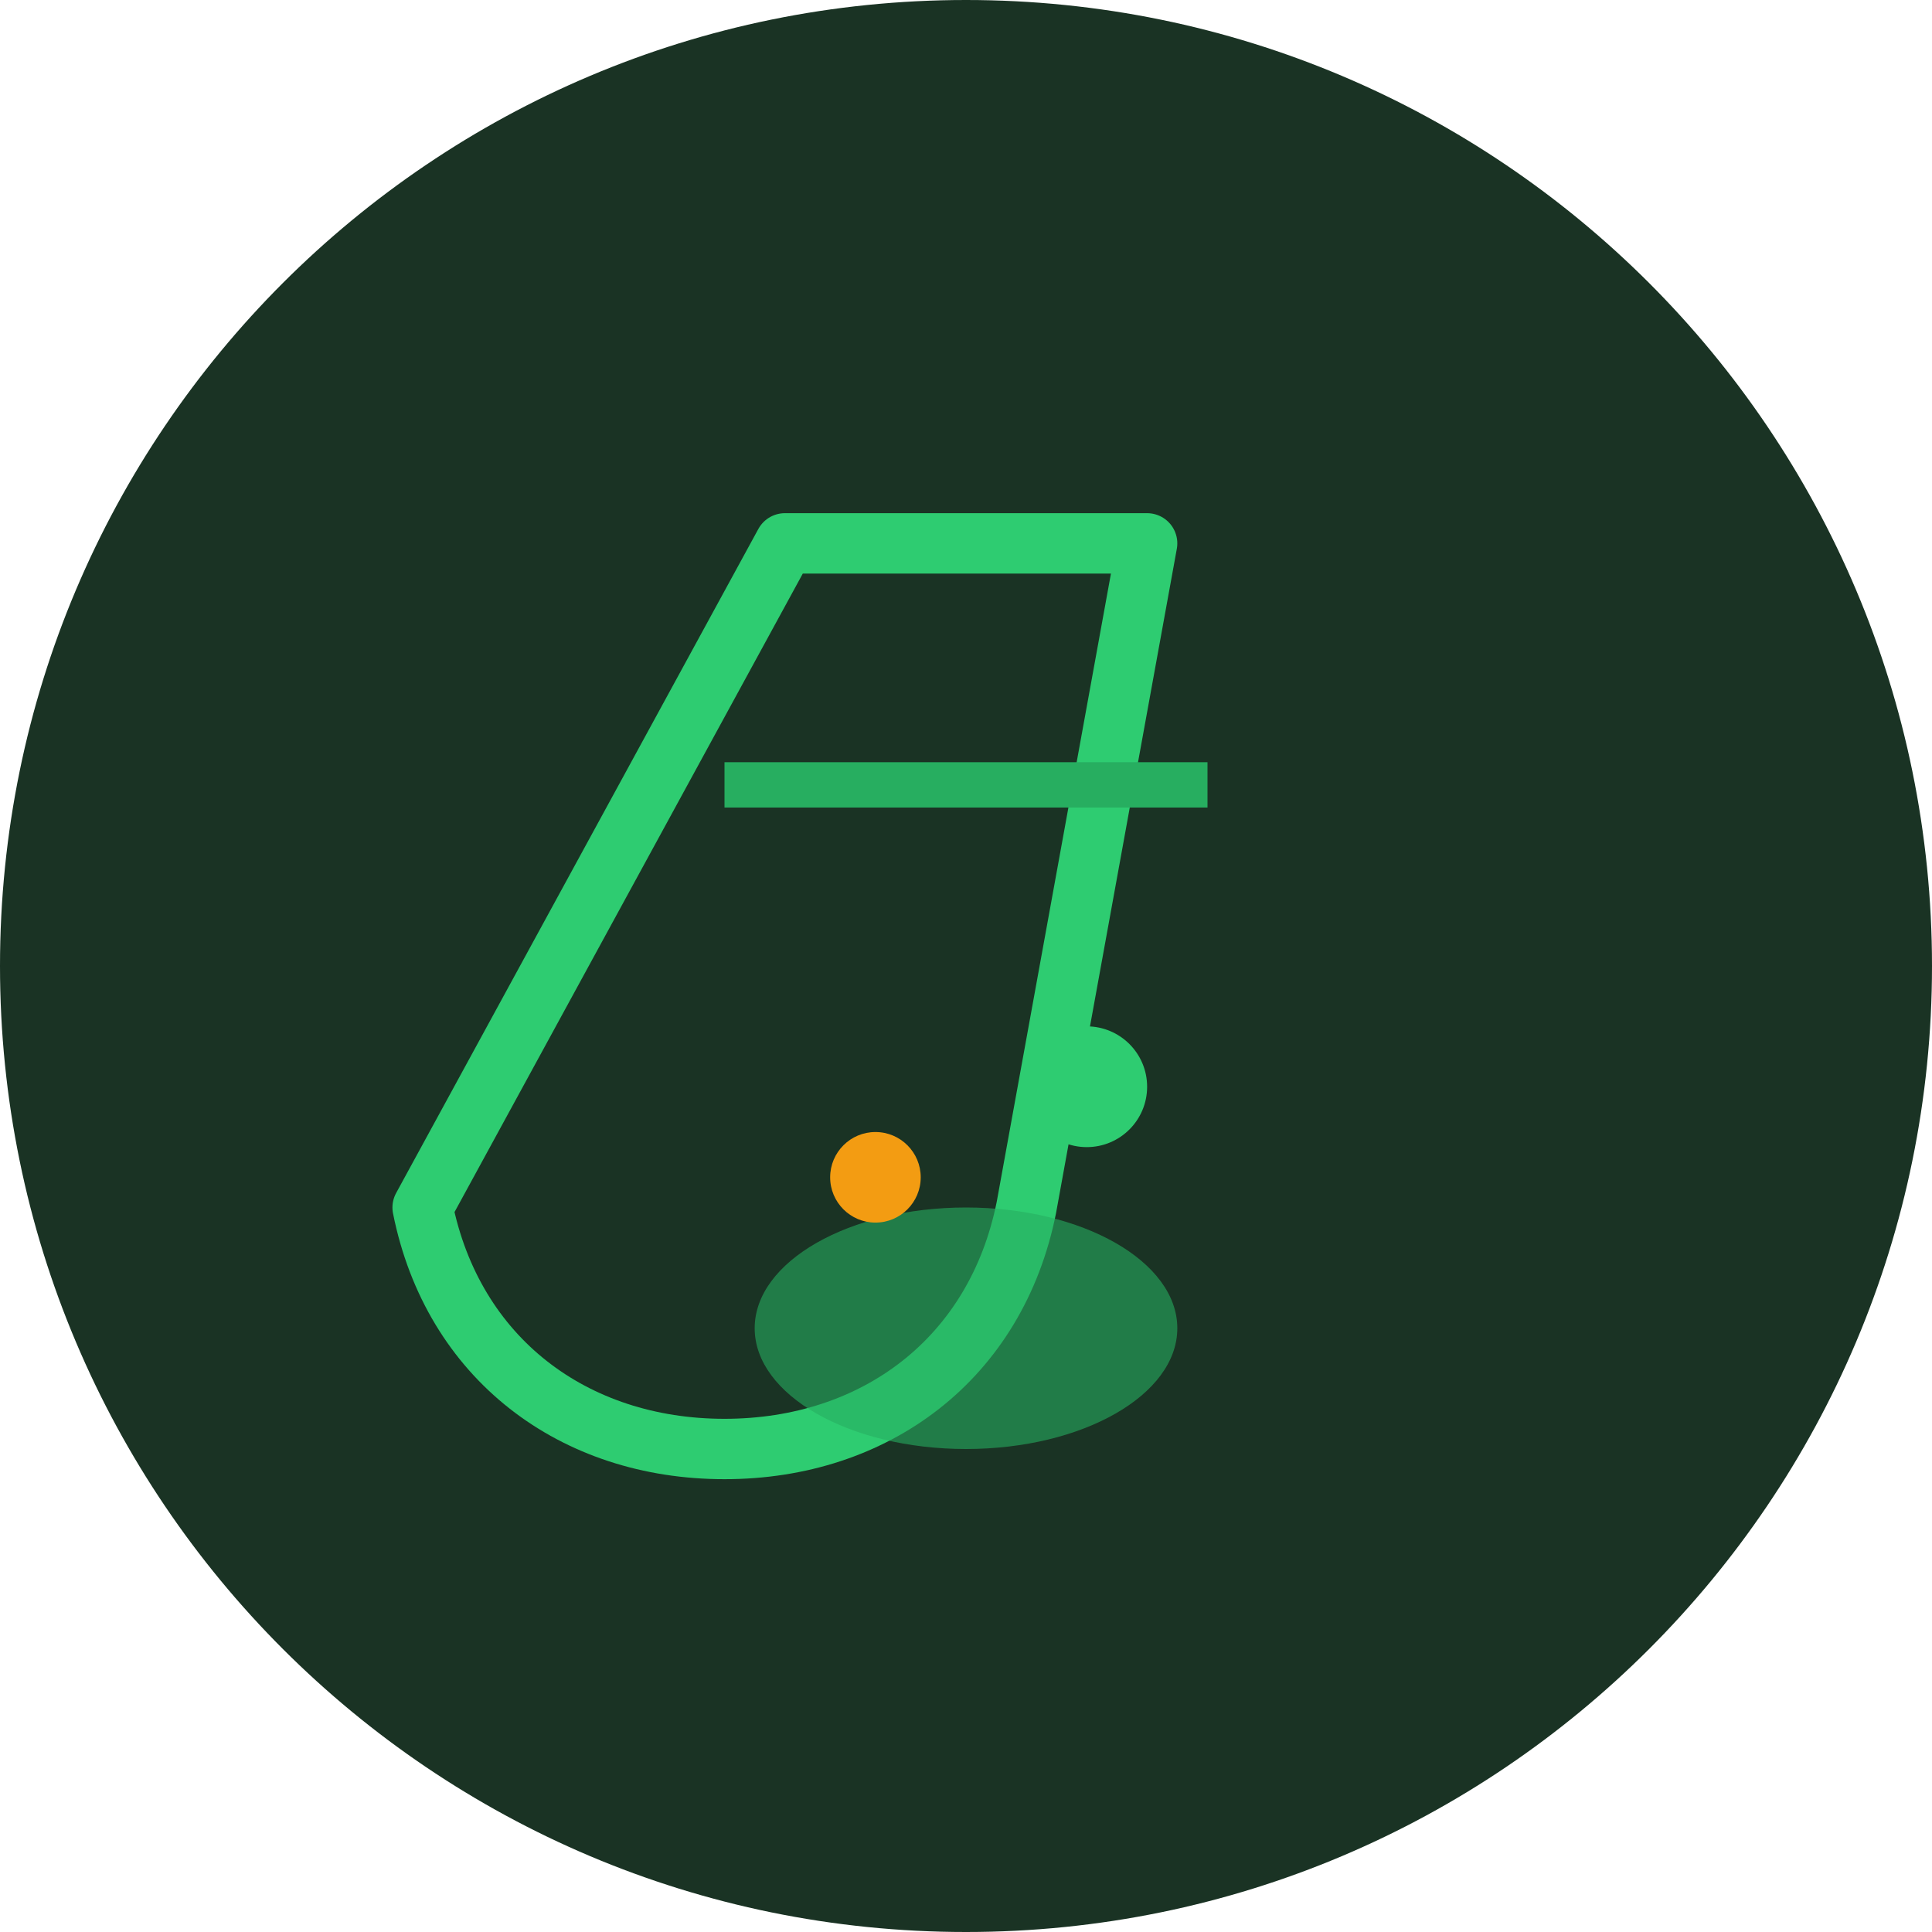
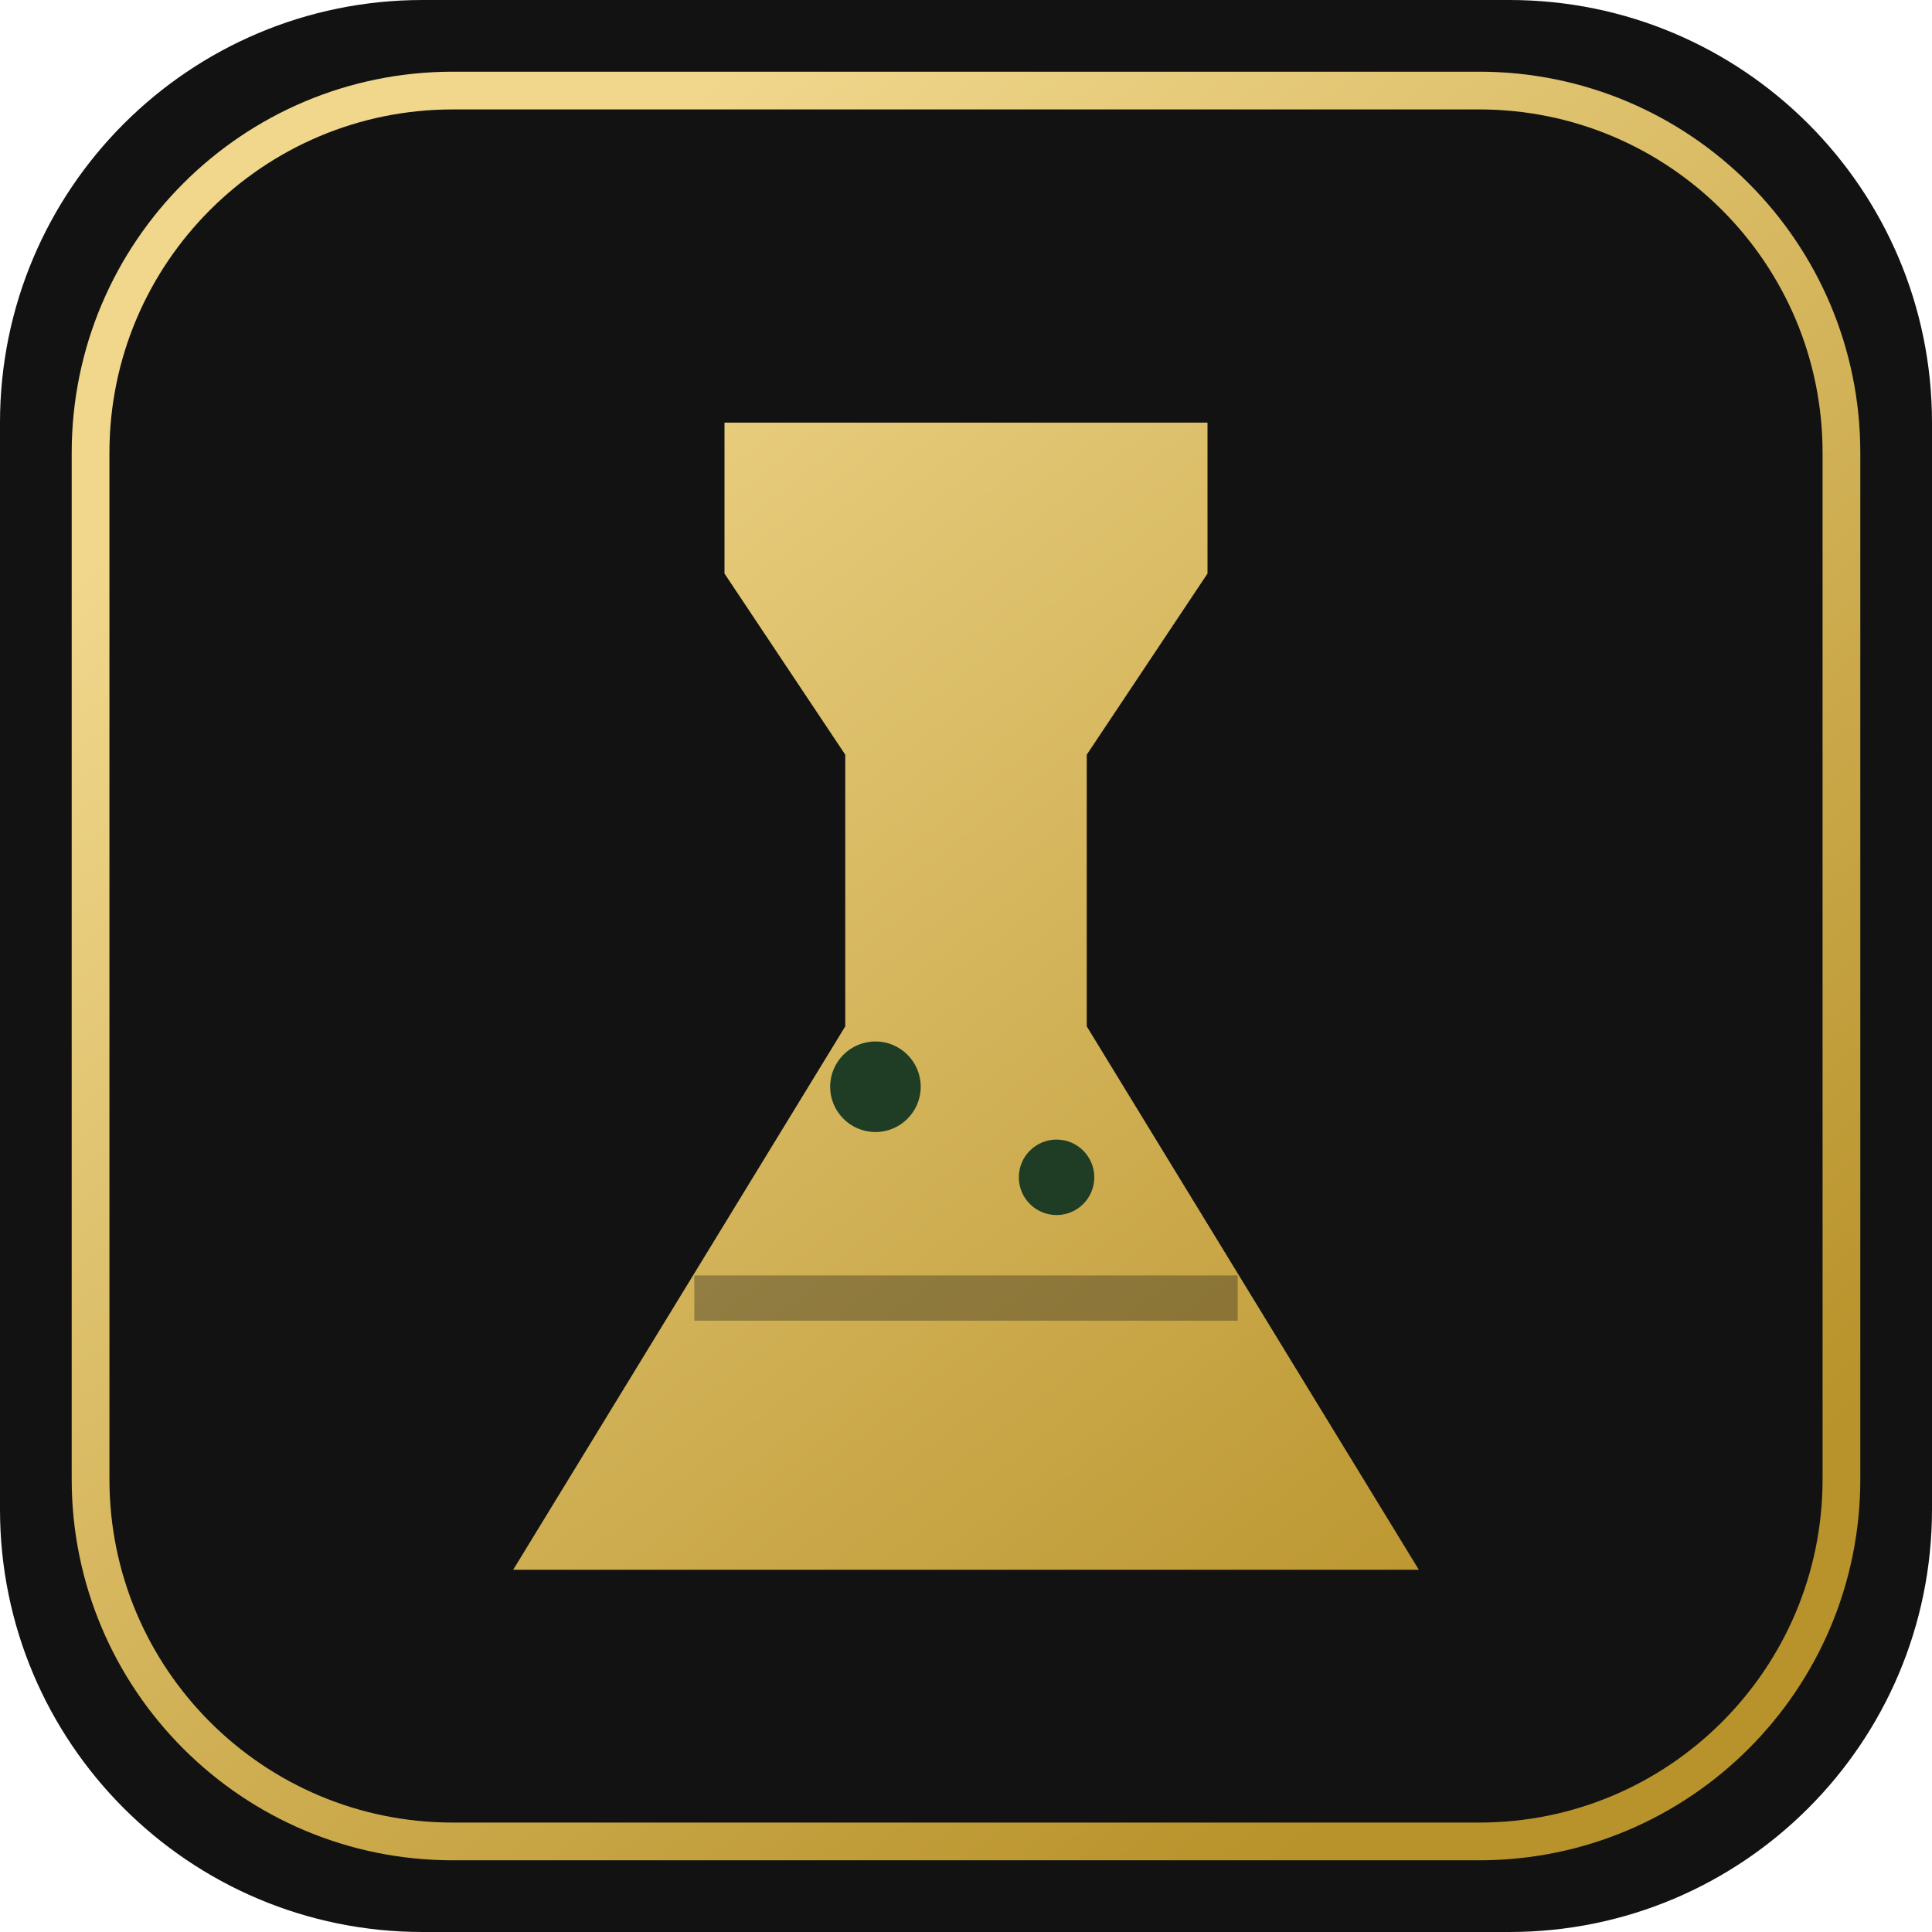
<svg xmlns="http://www.w3.org/2000/svg" viewBox="0 0 128 128" role="img" aria-label="Laboratório">
-   <circle cx="64" cy="64" r="64" fill="#1a3324" />
-   <path d="M52 36h24l-8 44c-2 10-10 16-20 16s-18-6-20-16L52 36z" fill="none" stroke="#2ecc71" stroke-width="4" stroke-linejoin="round" />
-   <path d="M48 52h32" stroke="#27ae60" stroke-width="3" />
-   <ellipse cx="64" cy="88" rx="14" ry="8" fill="#27ae60" opacity=".6" />
-   <circle cx="72" cy="72" r="4" fill="#2ecc71" />
-   <circle cx="58" cy="78" r="3" fill="#f39c12" />
+   <defs>
+     <linearGradient id="g" x1="28" y1="20" x2="100" y2="112" gradientUnits="userSpaceOnUse">
+       <stop stop-color="#f0d78c" />
+       <stop offset="1" stop-color="#b8922a" />
+     </linearGradient>
+   </defs>
+   <rect width="128" height="128" rx="28" fill="#121212" />
+   <rect x="6" y="6" width="116" height="116" rx="24" fill="none" stroke="url(#g)" stroke-width="2.5" />
+   <path d="M48 28h32v10l-8 12v18l22 36H34l22-36V50l-8-12V28z" fill="url(#g)" />
+   <path d="M46 86h36" stroke="#1a1a1a" stroke-width="3" opacity=".35" />
+   <circle cx="58" cy="72" r="3" fill="#1f3d24" />
+   <circle cx="70" cy="78" r="2.5" fill="#1f3d24" />
</svg>
